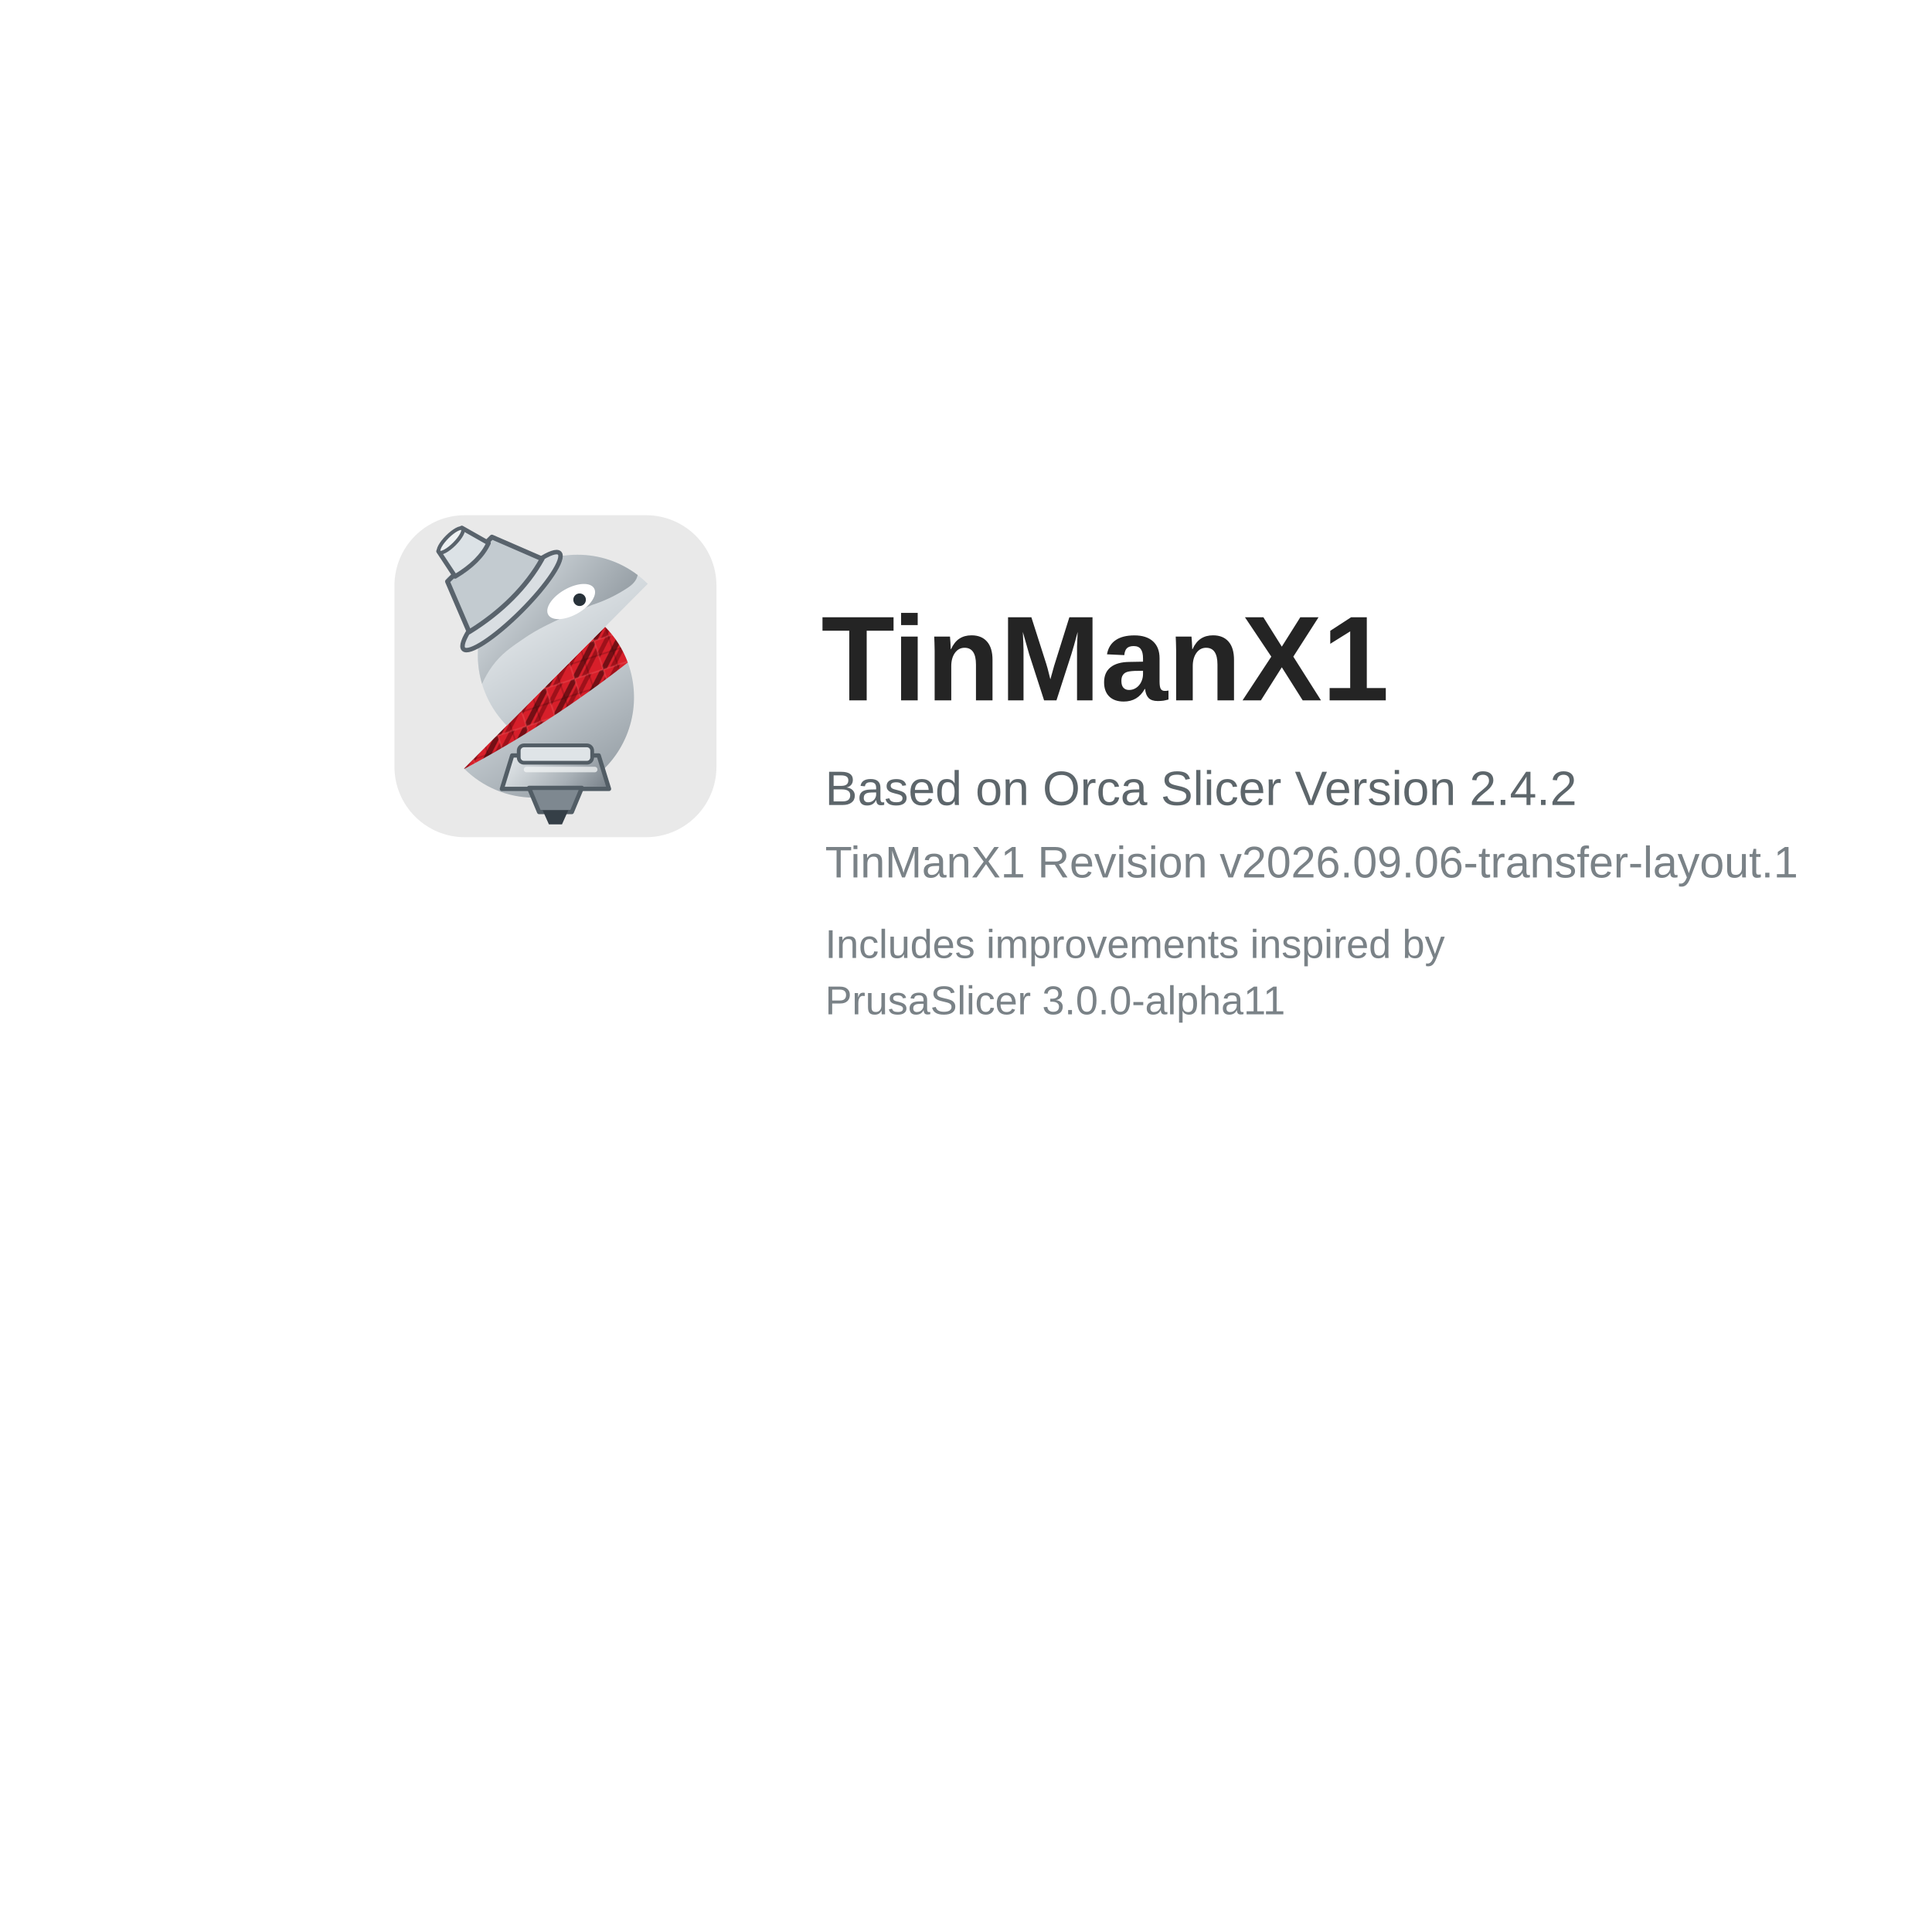
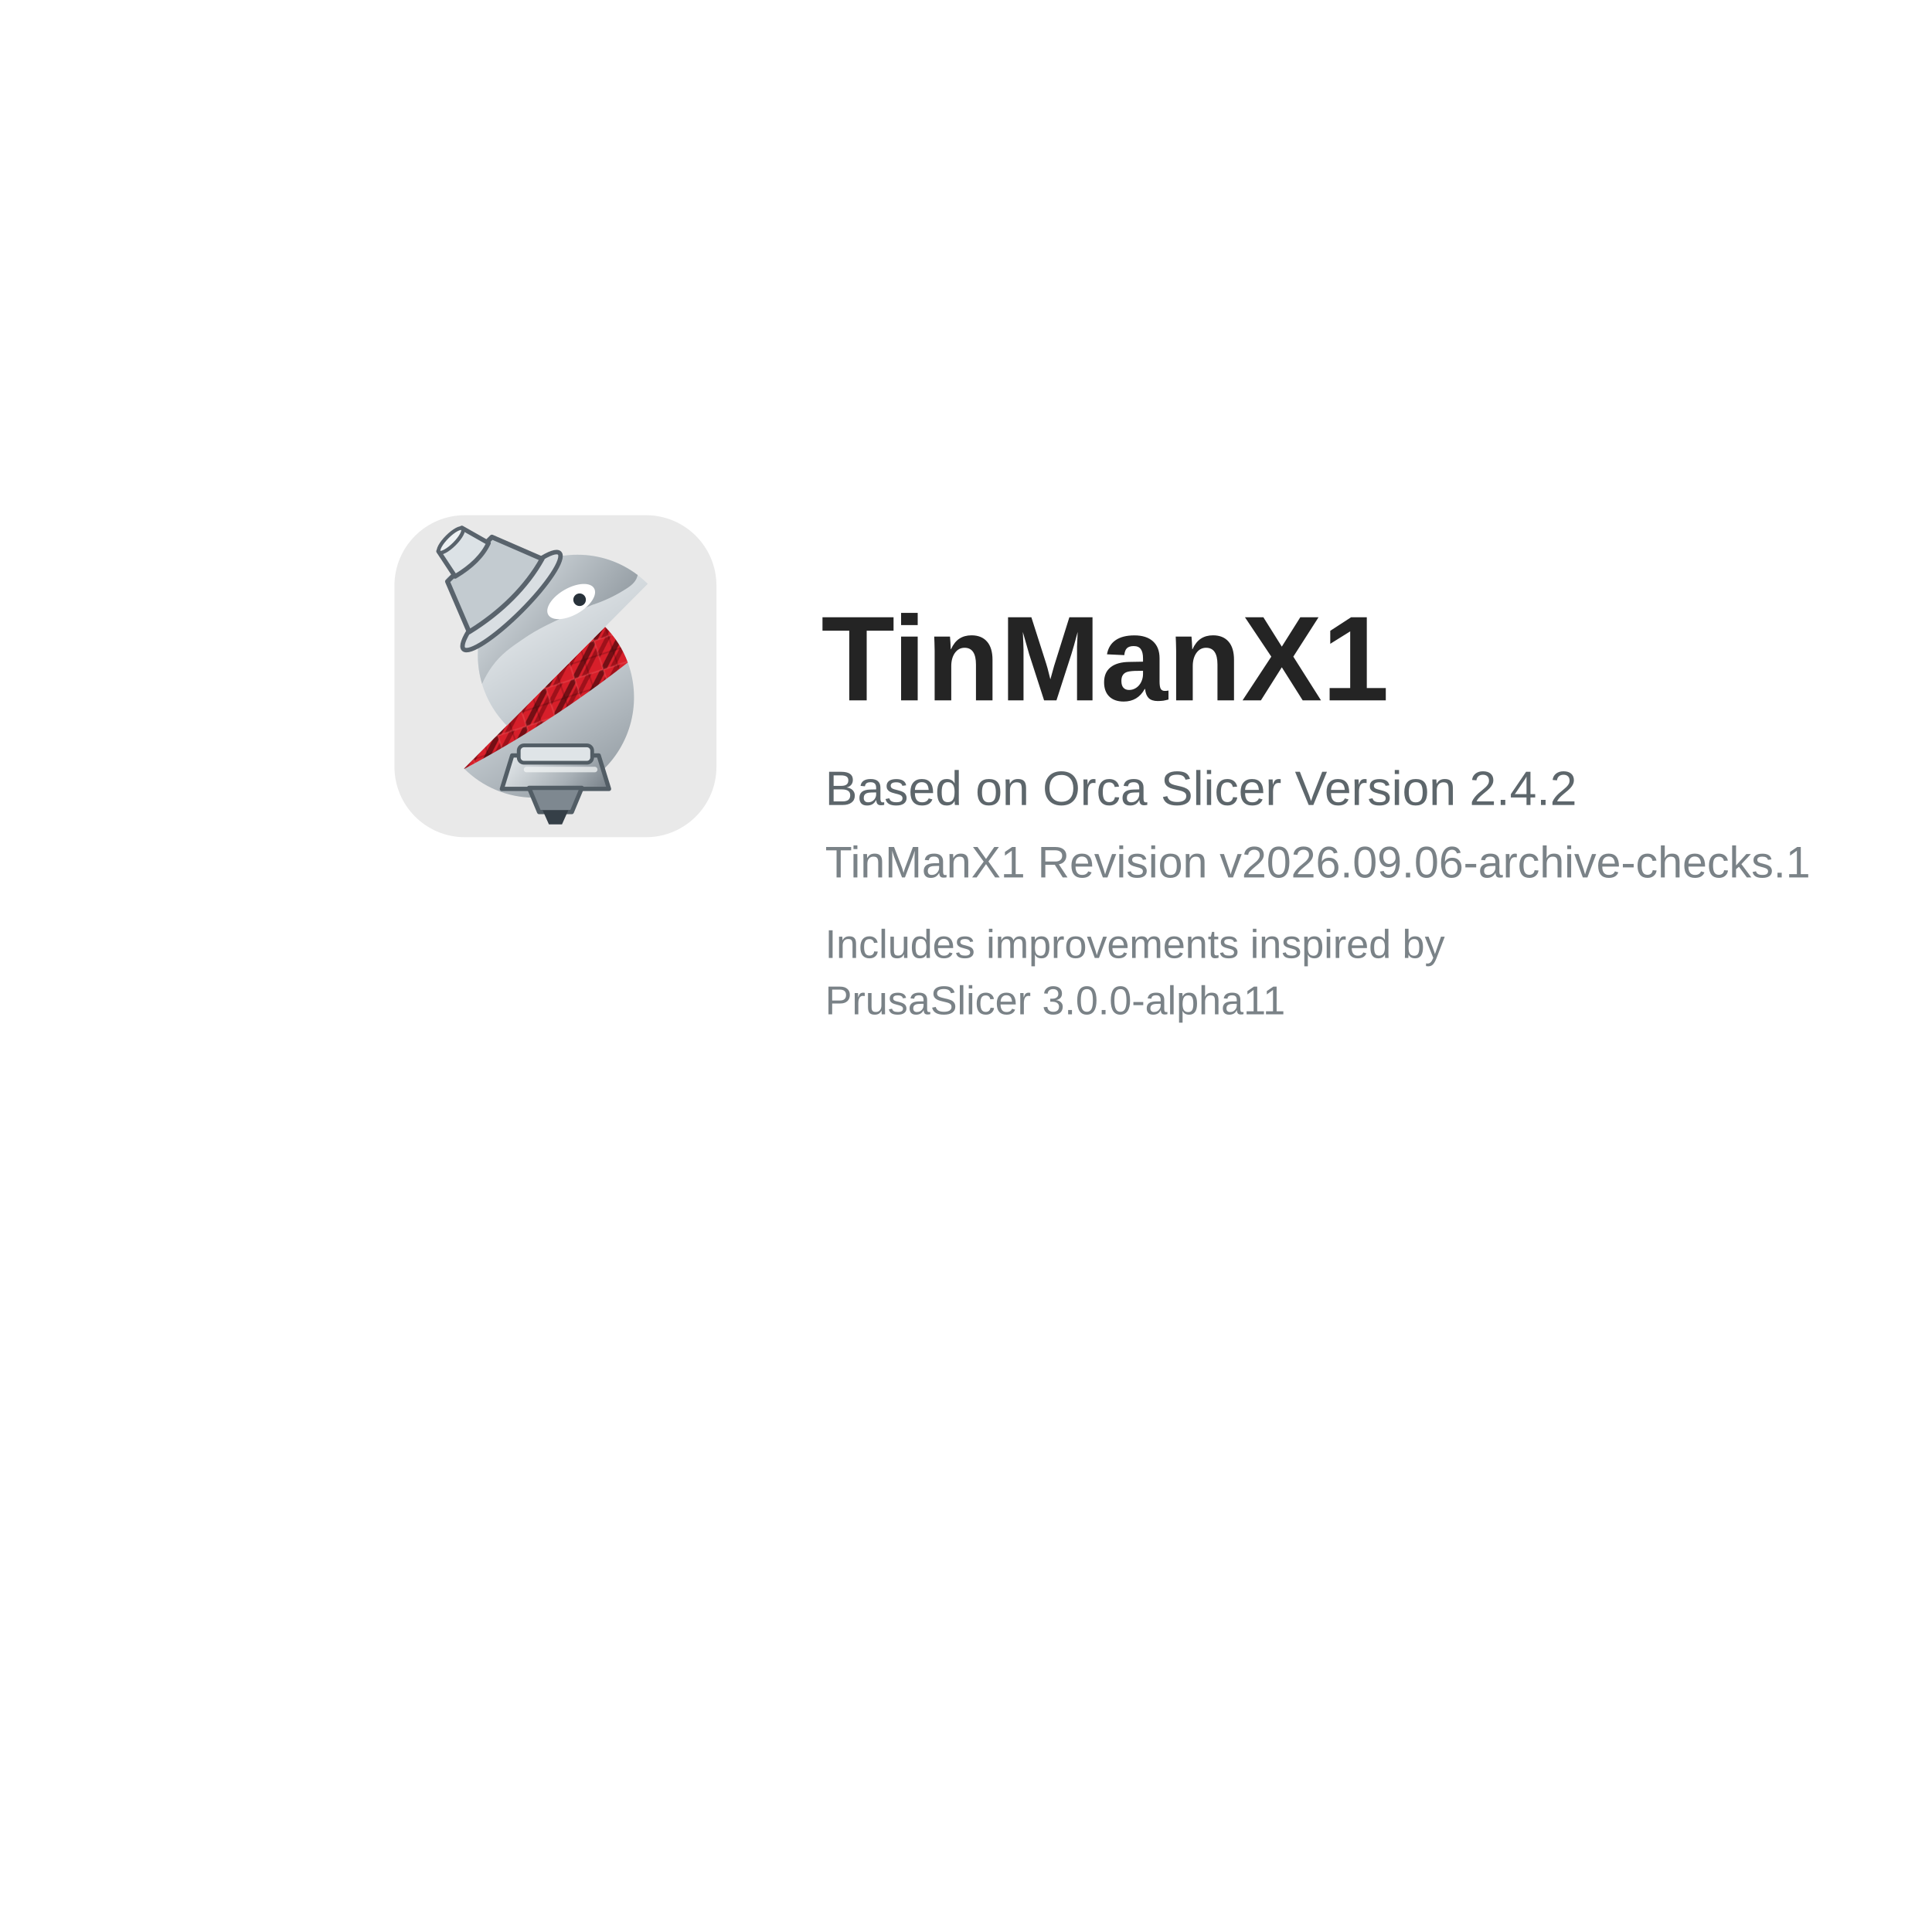
<svg xmlns="http://www.w3.org/2000/svg" width="480" height="480" viewBox="0 0 480 480">
  <defs>
    <linearGradient id="tmxSilver" x1="18" y1="8" x2="47" y2="55" gradientUnits="userSpaceOnUse">
      <stop offset="0" stop-color="#f7f9fa" />
      <stop offset=".52" stop-color="#c7ced3" />
      <stop offset="1" stop-color="#8d969d" />
    </linearGradient>
    <linearGradient id="tmxDarkSilver" x1="19" y1="10" x2="49" y2="35" gradientUnits="userSpaceOnUse">
      <stop offset="0" stop-color="#dce2e6" />
      <stop offset="1" stop-color="#6f7981" />
    </linearGradient>
    <linearGradient id="tmxNozzle" x1="24" y1="43" x2="43" y2="60" gradientUnits="userSpaceOnUse">
      <stop offset="0" stop-color="#eef2f4" />
      <stop offset=".55" stop-color="#a8b0b6" />
      <stop offset="1" stop-color="#59636c" />
    </linearGradient>
    <pattern id="tmxCarbonRed" width="6" height="6" patternUnits="userSpaceOnUse" patternTransform="rotate(-18)">
      <rect width="6" height="6" fill="#D71F2A" />
      <path d="M-2 1 1-2M0 6 6 0M5 8 8 5" fill="none" stroke="#250204" stroke-width="1.05" opacity=".55" />
      <path d="M-2 5 5-2M1 7 7 1" fill="none" stroke="#7c0810" stroke-width=".85" opacity=".62" />
      <path d="M0 0h6v6h-6z" fill="none" stroke="#f06a70" stroke-width=".35" opacity=".28" />
      <path d="M0 3h6M3 0v6" fill="none" stroke="#180102" stroke-width=".28" opacity=".22" />
    </pattern>
  </defs>
  <rect width="480" height="480" fill="#ffffff" />
  <g transform="translate(98 128)">
    <g transform="scale(1.25)">
      <rect width="64" height="64" rx="14" fill="#e9e9e9" />
      <path d="M13.84,50.354a19.7,19.7,0,0,0,13.883,5.79A19.944,19.944,0,0,0,41.858,22.182Z" fill="url(#tmxSilver)" />
      <path d="M41.858,22.181,13.84,50.354l.061.059A220.548,220.548,0,0,0,46.378,29.277a19.964,19.964,0,0,0-4.52-7.1" fill="url(#tmxCarbonRed)" />
      <path d="M36.381,7.856A19.943,19.943,0,0,0,22.327,41.818L50.345,13.646a19.693,19.693,0,0,0-13.964-5.79" fill="url(#tmxSilver)" />
      <path d="M36.381,7.856A19.636,19.636,0,0,0,26.04,10.782a22.742,22.742,0,0,0-5.91-.745,23.084,23.084,0,0,0-9.477,2.124.632.632,0,0,0,.129,1.191,13.52,13.52,0,0,1,8.069,5.137A20.06,20.06,0,0,0,17.41,33.534a19.873,19.873,0,0,1,2-3.488c1.819-2.5,3.743-3.8,6.585-5.723,2.093-1.416,5-3.077,13.359-6.512a28.421,28.421,0,0,0,6.12-2.821c1.4-.831,2.461-1.615,2.8-2.842.024-.086.045-.172.065-.256A19.655,19.655,0,0,0,36.381,7.856" fill="url(#tmxDarkSilver)" />
      <path d="M39.69,14.551c.727,1.285-.728,3.495-3.249,4.937s-5.154,1.569-5.88.284.727-3.495,3.248-4.937,5.154-1.569,5.881-.284" fill="#fff" />
      <circle cx="36.8" cy="16.8" r="1.25" fill="#28323a" />
      <g transform="translate(-17 1) rotate(-45 34.2 12.5) scale(1.05)">
        <ellipse cx="34.25" cy="18.4" rx="12.85" ry="2.65" fill="#d9dee2" stroke="#59636c" stroke-width=".85" />
        <path d="M28.3,7.2h11.9l3.8,9.65c-5.75,1.65-12.65,1.65-19.55,0Z" fill="#c3cbd0" stroke="#59636c" stroke-width=".9" stroke-linejoin="round" />
        <path d="M31.15,1.95h6.25l1.55,5.6c-2.45.9-5.4.9-8.95,0Z" fill="#dce2e6" stroke="#59636c" stroke-width=".85" stroke-linejoin="round" />
        <ellipse cx="34.25" cy="2.15" rx="3.15" ry=".95" fill="#eef2f4" stroke="#59636c" stroke-width=".7" />
      </g>
      <path d="M23.4,47.75h17.2l2.05,6.65H21.35Z" fill="url(#tmxNozzle)" stroke="#525d65" stroke-width=".85" stroke-linejoin="round" />
      <path d="M26.75,54.2h10.5l-2,4.8h-6.5Z" fill="#7e8890" stroke="#525d65" stroke-width=".85" stroke-linejoin="round" />
      <path d="M29.45,58.65h5.1l-1.25,2.8h-2.6Z" fill="#353f47" />
      <rect x="24.7" y="45.75" width="14.6" height="3.45" rx="1.05" fill="#dfe4e7" stroke="#525d65" stroke-width=".75" />
      <path d="M26.25,50.55h13.55" fill="none" stroke="#f4f6f7" stroke-width="1.1" stroke-linecap="round" opacity=".72" />
    </g>
    <text x="106" y="46" font-family="Arial, Helvetica, sans-serif" font-size="30" font-weight="700" fill="#242424">TinManX1</text>
    <text x="107" y="72" font-family="Arial, Helvetica, sans-serif" font-size="12" fill="#5d666b">Based on Orca Slicer Version 2.4.2</text>
-     <text x="107" y="90" font-family="Arial, Helvetica, sans-serif" font-size="11" fill="#7a8287">TinManX1 Revision v2026.09.06-transfer-layout.1</text>
+     <text x="107" y="90" font-family="Arial, Helvetica, sans-serif" font-size="11" fill="#7a8287">TinManX1 Revision v2026.09.06-archive-checks.1</text>
    <text x="107" y="110" font-family="Arial, Helvetica, sans-serif" font-size="10" fill="#7a8287">Includes improvements inspired by</text>
    <text x="107" y="124" font-family="Arial, Helvetica, sans-serif" font-size="10" fill="#7a8287">PrusaSlicer 3.0.0-alpha11</text>
  </g>
</svg>
